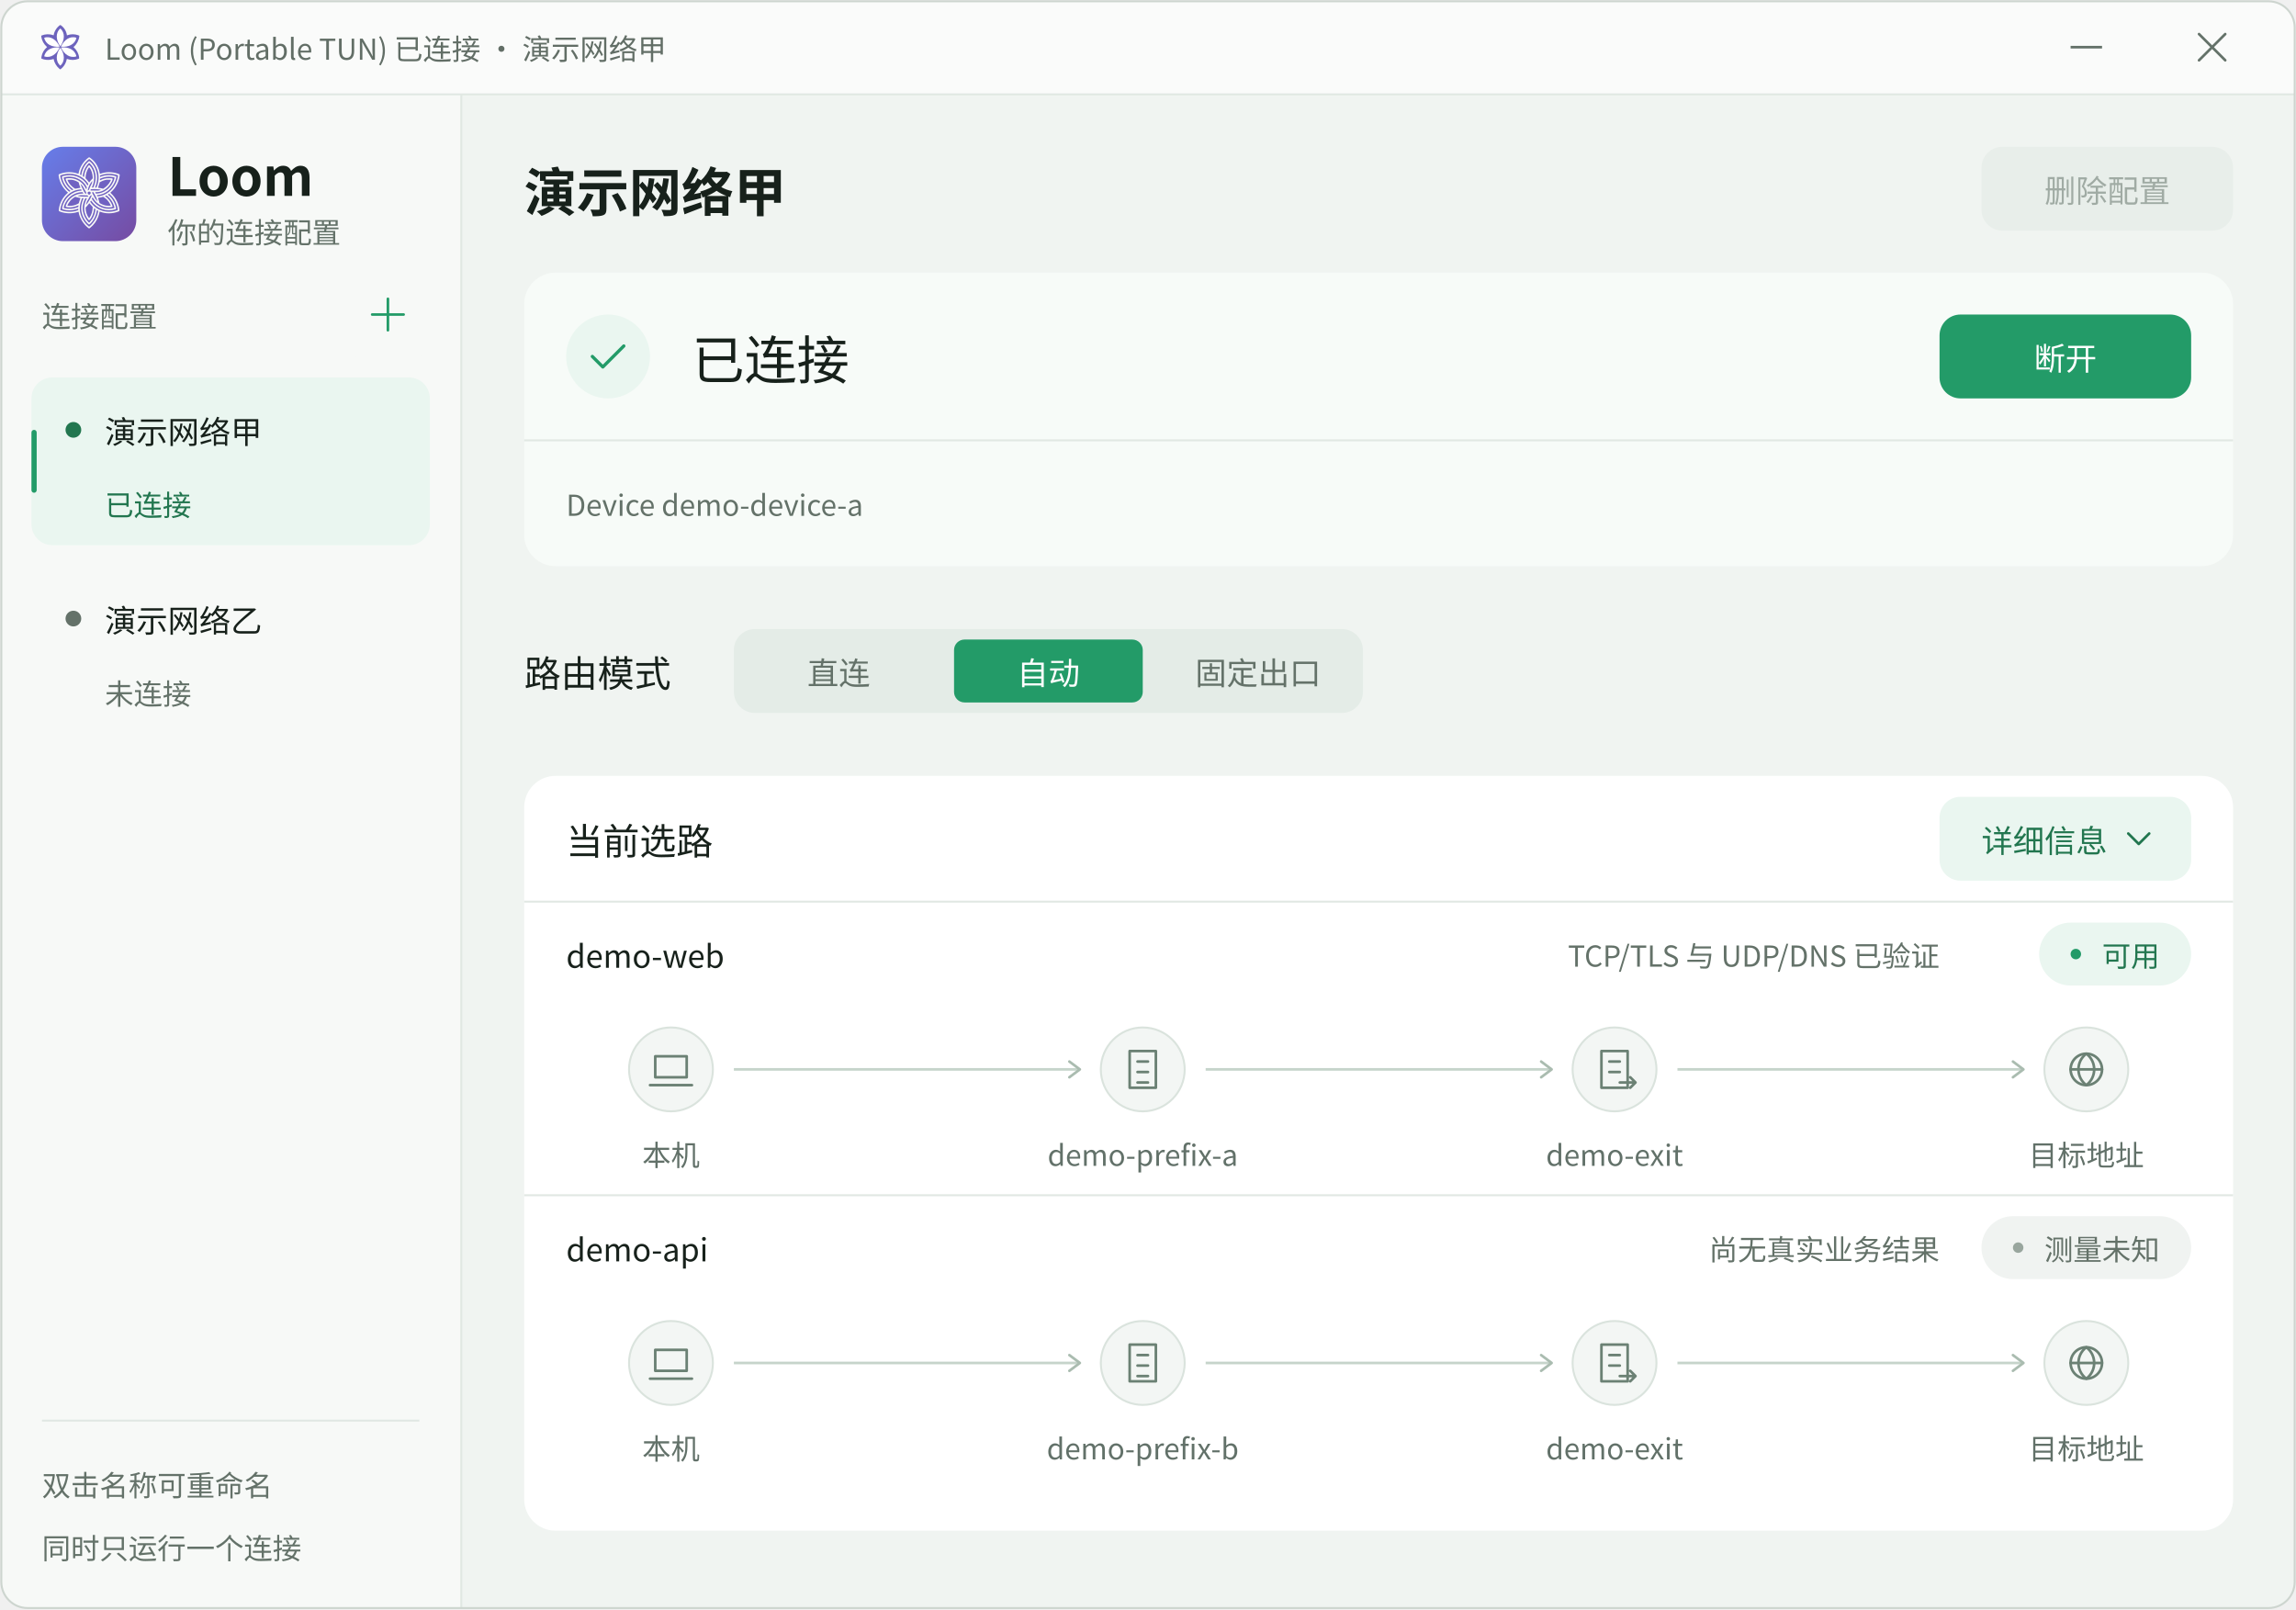
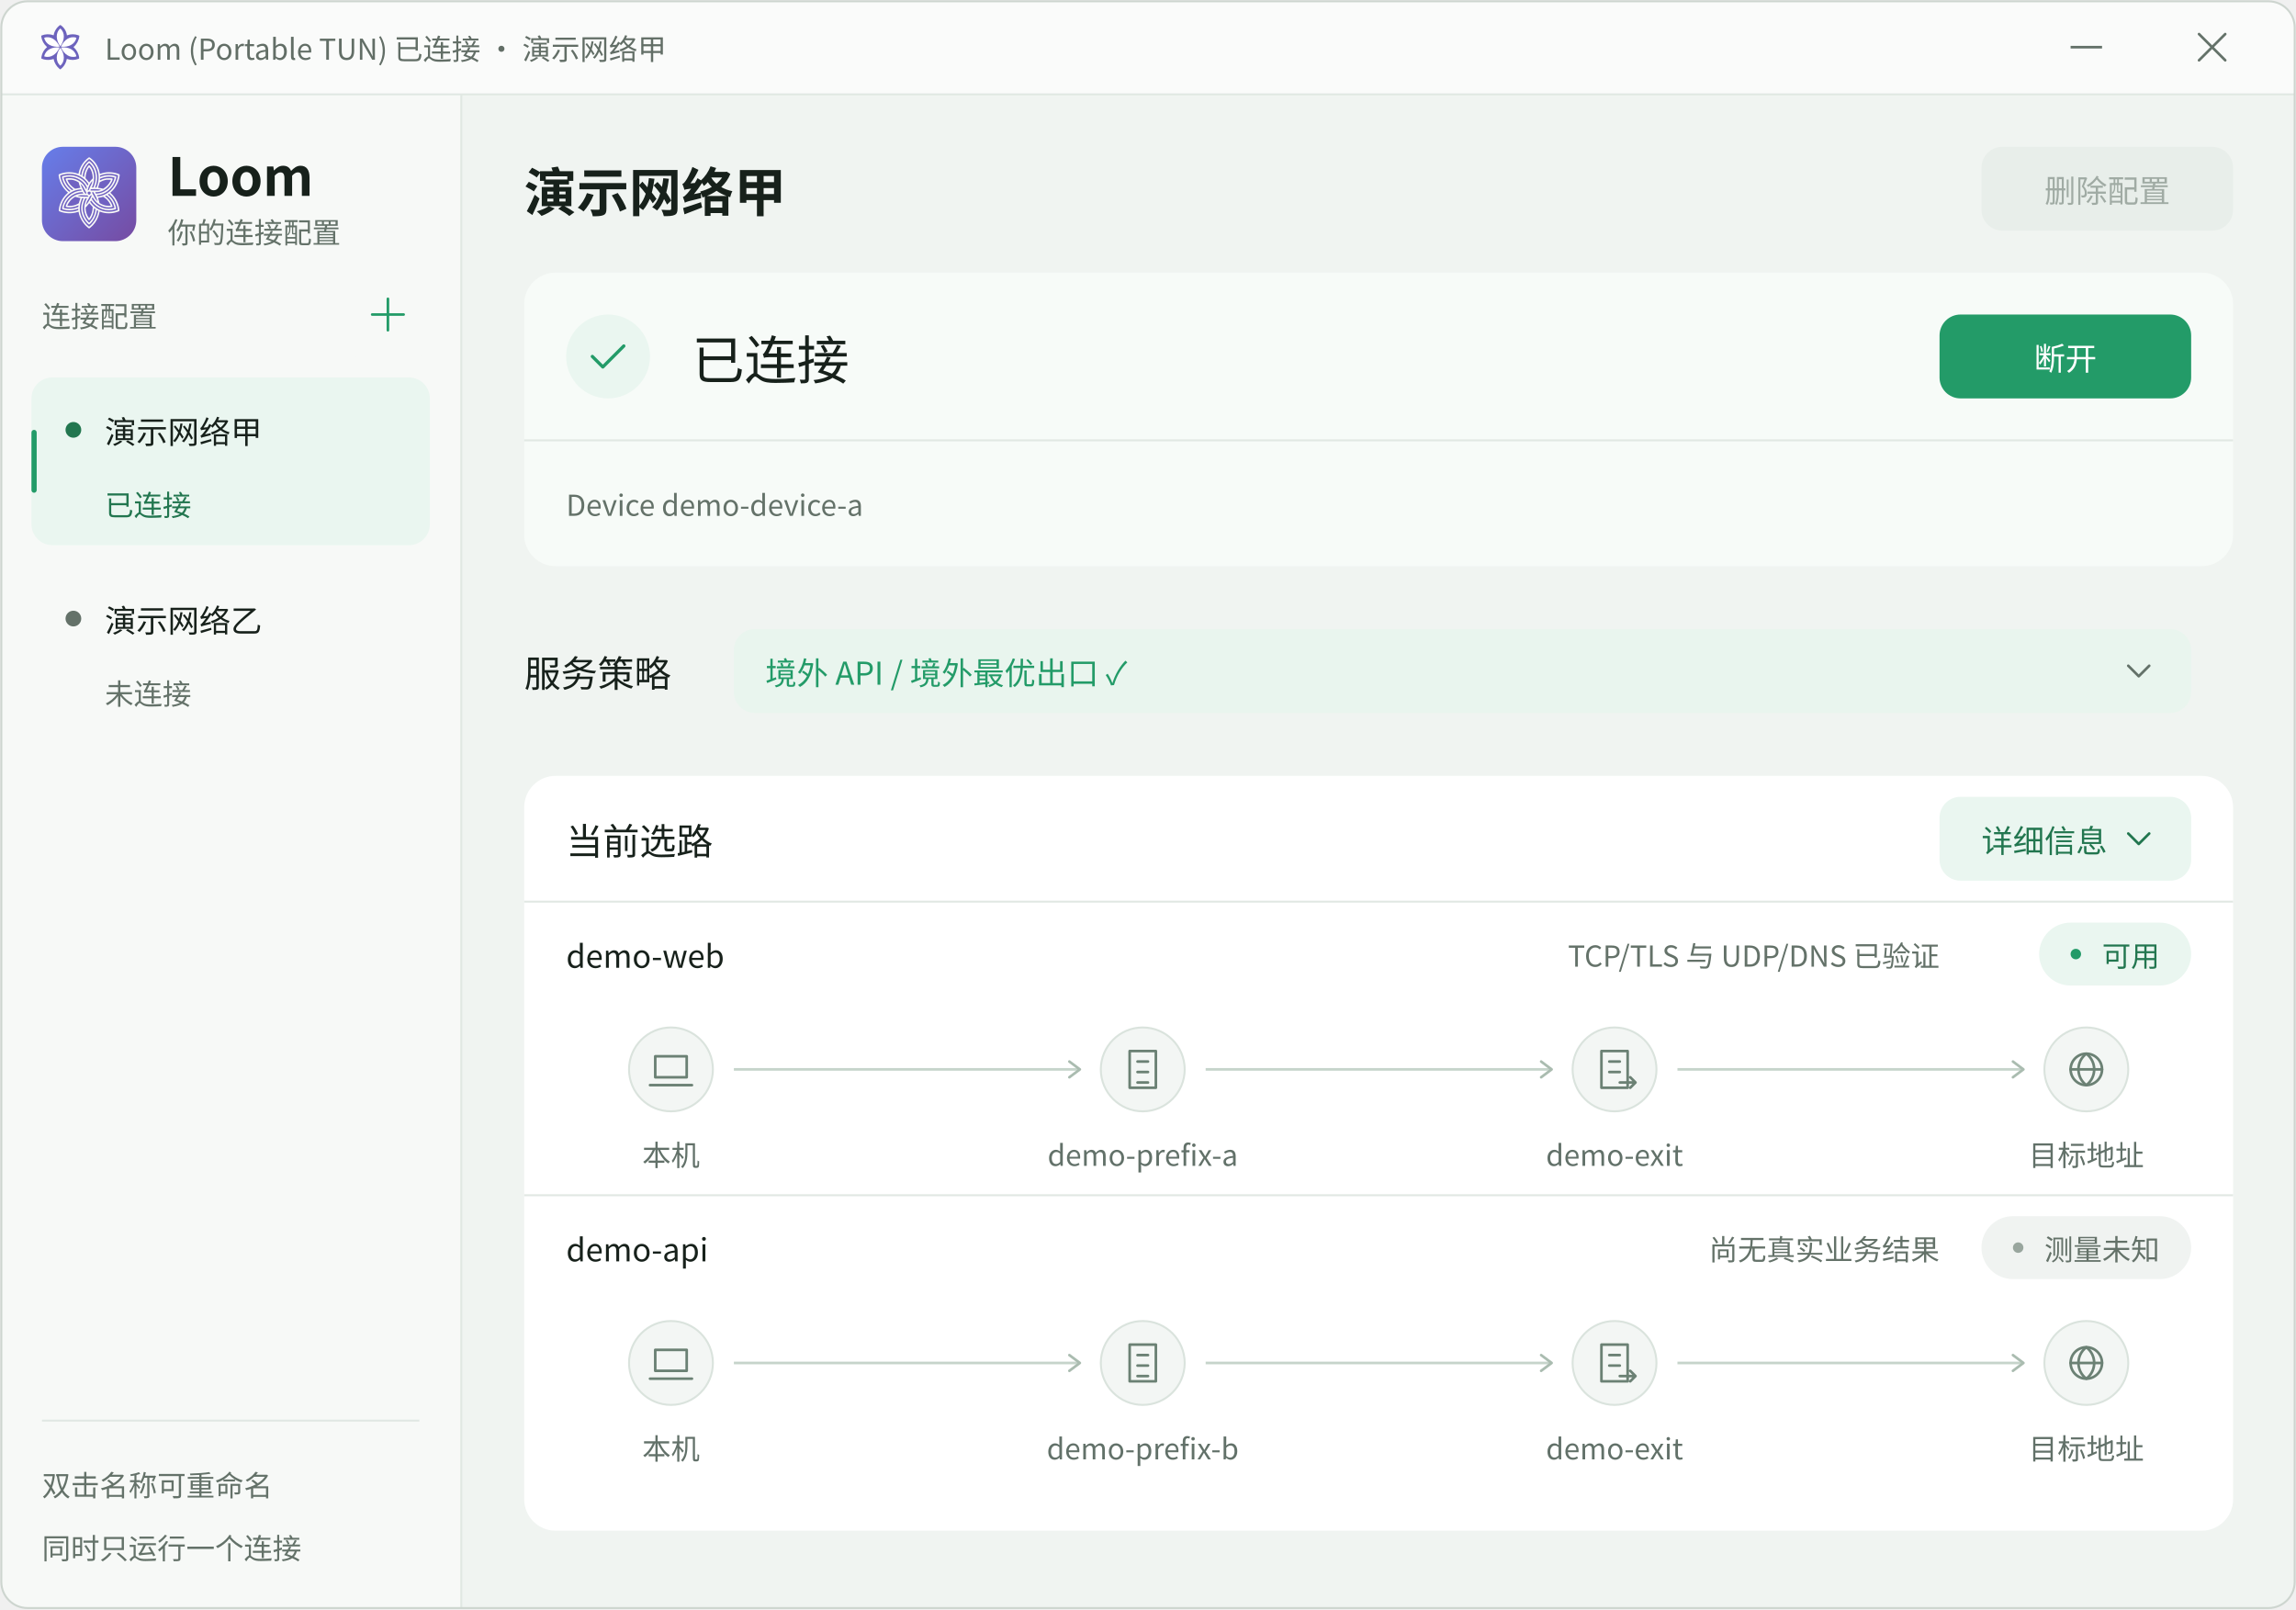
<svg xmlns="http://www.w3.org/2000/svg" width="876" height="614" viewBox="0 0 876 614" role="img" aria-labelledby="scene-title scene-description" font-family="'Segoe UI', 'Microsoft YaHei UI', 'Noto Sans CJK SC', sans-serif">
  <defs>
    <path id="loom-outline" d="M616 1108 c-67 -49 -118 -133 -129 -209 0 -6 0 -6 -14 -1 -75 27 -166 24 -239 -6 -13 -5 -14 -7 -11 -29 12 -80 53 -155 115 -211 l9 -8 -6 -5 c-61 -53 -100 -121 -114 -200 -5 -31 -5 -38 4 -42 57 -26 138 -34 203 -20 13 2 22 5 39 10 14 5 14 5 15 -2 9 -70 60 -155 121 -204 17 -15 18 -15 34 -2 47 37 87 93 107 151 7 20 16 52 16 60 0 4 1 4 12 0 72 -28 158 -27 236 3 17 6 17 7 15 27 -8 79 -49 159 -111 215 l-9 9 10 9 c61 53 105 139 114 219 2 15 1 16 -28 26 -75 25 -156 25 -227 -2 -4 -1 -8 -2 -8 -2 -1 0 -2 7 -3 15 -15 81 -60 152 -126 198 -12 9 -14 9 -25 1z" />
    <path id="petal-opening" d="M628 1040C520 945 535 790 628 660C721 790 736 945 628 1040Z" />
    <symbol id="loom-title-mark" viewBox="125 110 1005 1005">
      <g transform="translate(0 1254) scale(1 -1)">
        <use href="#loom-outline" fill="#6D63BD" />
        <use href="#petal-opening" fill="#FFFFFF" transform="rotate(0 628 644)" />
        <use href="#petal-opening" fill="#FFFFFF" transform="rotate(60 628 644)" />
        <use href="#petal-opening" fill="#FFFFFF" transform="rotate(120 628 644)" />
        <use href="#petal-opening" fill="#FFFFFF" transform="rotate(180 628 644)" />
        <use href="#petal-opening" fill="#FFFFFF" transform="rotate(240 628 644)" />
        <use href="#petal-opening" fill="#FFFFFF" transform="rotate(300 628 644)" />
      </g>
    </symbol>
    <linearGradient id="brand-bg" x1="0" y1="0" x2="1" y2="1">
      <stop offset="0" stop-color="#667EEA" />
      <stop offset="1" stop-color="#764BA2" />
    </linearGradient>
    <symbol id="loom-tile-mark" viewBox="0 0 1254 1254">
      <g transform="translate(0 1254) scale(1 -1)">
        <path d="M616 1108 c-67 -49 -118 -133 -129 -209 0 -6 0 -6 -14 -1 -75 27 -166 24 -239 -6 -13 -5 -14 -7 -11 -29 12 -80 53 -155 115 -211 l9 -8 -6 -5 c-61 -53 -100 -121 -114 -200 -5 -31 -5 -38 4 -42 57 -26 138 -34 203 -20 13 2 22 5 39 10 14 5 14 5 15 -2 9 -70 60 -155 121 -204 17 -15 18 -15 34 -2 47 37 87 93 107 151 7 20 16 52 16 60 0 4 1 4 12 0 72 -28 158 -27 236 3 17 6 17 7 15 27 -8 79 -49 159 -111 215 l-9 9 10 9 c61 53 105 139 114 219 2 15 1 16 -28 26 -75 25 -156 25 -227 -2 -4 -1 -8 -2 -8 -2 -1 0 -2 7 -3 15 -15 81 -60 152 -126 198 -12 9 -14 9 -25 1z" fill="#FAFAF7" />
        <path d="M639 1084 c105 -82 142 -225 92 -356 -7 -18 -7 -17 -16 -17 -4 0 -8 1 -8 1 -1 1 1 7 4 15 32 78 30 170 -5 243 -16 35 -40 66 -68 88 -9 8 -11 8 -20 0 -47 -39 -82 -103 -93 -169 -1 -7 -2 -12 -2 -13 -1 0 -17 8 -17 9 -1 1 4 27 7 40 13 44 37 89 68 124 15 16 44 43 47 43 0 0 5 -3 11 -8z" fill="#7062C2" />
        <path d="M638 1031 c77 -72 98 -200 50 -307 -3 -8 -5 -11 -7 -12 -2 -1 -17 -1 -18 0 -1 0 2 6 5 12 44 94 31 213 -31 278 -10 11 -12 10 -29 -12 -26 -36 -44 -83 -47 -128 0 -6 -1 -11 -1 -11 -1 0 -6 4 -16 11 -4 3 2 39 12 67 13 41 41 84 68 108 4 4 3 4 14 -6z" fill="#7062C2" />
        <path d="M635 973 c24 -33 37 -74 40 -124 l0 -15 -10 -10 c-11 -11 -23 -25 -32 -38 -6 -8 -5 -9 -13 3 -9 13 -19 24 -30 36 l-10 10 0 13 c3 48 18 94 42 128 6 7 6 7 13 -3z" fill="#7062C2" />
        <path d="M413 893 c79 -13 148 -56 193 -118 12 -17 11 -15 6 -26 -3 -6 -5 -10 -5 -10 0 0 -4 6 -9 13 -66 103 -190 147 -314 114 -20 -6 -21 -6 -14 -34 15 -60 54 -120 102 -158 9 -8 9 -7 0 -12 -9 -6 -8 -6 -18 2 -57 48 -97 120 -110 196 -2 14 -3 13 7 16 22 9 53 16 85 19 13 2 61 0 77 -2z" fill="#7062C2" />
        <path d="M923 895 c30 -3 83 -16 89 -22 2 -2 -7 -43 -14 -64 -34 -100 -109 -176 -200 -203 -23 -7 -59 -13 -61 -11 -2 2 -8 16 -8 16 0 1 7 2 16 2 74 9 136 45 185 108 27 35 49 81 57 120 4 17 3 19 -13 24 -62 19 -135 15 -193 -9 -9 -4 -9 -5 -9 7 l0 10 9 3 c25 10 56 17 83 19 9 1 50 1 59 0z" fill="#7062C2" />
        <path d="M400 854 c70 -9 134 -47 176 -104 7 -11 21 -34 21 -36 0 -2 -6 -24 -7 -25 0 -1 -4 5 -8 13 -38 76 -106 124 -190 134 -14 2 -49 1 -62 -1 -16 -3 -18 -5 -12 -21 14 -42 48 -88 87 -117 7 -5 13 -10 13 -10 0 -1 -17 -9 -18 -9 -5 0 -42 35 -56 52 -24 29 -46 72 -54 105 -3 11 -3 10 11 14 30 8 67 10 99 5z" fill="#7062C2" />
        <path d="M926 854 c13 -1 39 -7 40 -9 2 -2 -8 -34 -17 -55 -43 -93 -125 -152 -220 -158 l-11 0 -6 9 c-3 5 -5 9 -5 9 0 1 8 1 18 1 56 0 107 23 153 69 29 29 59 79 63 104 1 10 -11 13 -53 12 -42 0 -71 -6 -107 -24 -12 -6 -11 -6 -10 5 1 4 1 9 1 10 0 3 1 3 13 8 45 19 93 26 141 19z" fill="#7062C2" />
        <path d="M391 816 c30 -3 68 -16 91 -32 l6 -3 4 -15 c4 -16 10 -34 16 -47 4 -11 4 -11 -3 -11 -12 -2 -37 -6 -48 -9 -16 -4 -14 -4 -26 4 -38 25 -67 57 -86 96 -7 15 -7 16 0 17 10 1 36 1 46 0z" fill="#7062C2" />
        <path d="M914 816 c3 -2 2 -5 -4 -18 -19 -39 -53 -75 -89 -97 l-8 -5 -11 3 c-15 4 -33 8 -45 9 -6 1 -11 2 -11 2 -1 0 1 7 4 14 6 17 12 36 15 48 l1 9 9 5 c27 15 55 25 85 30 10 1 51 1 54 0z" fill="#7062C2" />
        <path d="M669 789 c-4 -19 -7 -27 -14 -39 -10 -18 -20 -39 -29 -64 -1 -4 -2 -5 -10 -9 -9 -5 -9 -5 -5 11 10 40 28 75 51 103 10 12 10 12 7 -2z" fill="#7062C2" />
        <path d="M529 746 c14 -16 17 -20 25 -37 8 -17 22 -42 30 -54 5 -9 6 -24 1 -26 -7 -2 -13 5 -35 46 -15 28 -35 75 -35 83 0 2 7 -4 14 -12z" fill="#7062C2" />
        <path d="M721 691 c25 -1 43 -3 61 -8 4 0 2 -2 -8 -5 -19 -6 -28 -7 -48 -6 -12 1 -29 1 -46 1 -36 -1 -37 -1 -33 11 2 7 1 6 24 7 12 0 23 1 26 1 2 0 13 0 24 -1z" fill="#7062C2" />
        <path d="M525 681 c5 -10 5 -10 -7 -10 -120 -9 -223 -101 -248 -221 -4 -22 -4 -23 11 -28 61 -19 132 -16 192 7 5 2 9 3 10 3 0 0 0 -5 0 -10 l1 -9 -9 -4 c-62 -24 -145 -25 -216 -1 -17 5 -16 4 -14 15 15 104 74 190 160 235 34 17 63 25 108 30 8 1 7 2 12 -7z" fill="#7062C2" />
        <path d="M638 655 l9 -4 0 -10 c1 -13 2 -12 -10 -19 l-9 -6 -10 6 -9 6 -1 11 0 11 9 5 c12 6 11 6 21 0z" fill="#7062C2" />
        <path d="M683 651 c0 -1 6 -10 12 -21 18 -30 29 -54 39 -82 6 -19 6 -19 -4 -9 -16 16 -22 25 -30 42 -7 14 -25 48 -30 54 -2 3 -3 15 -1 16 1 2 13 1 14 0z" fill="#7062C2" />
        <path d="M546 642 c3 -5 5 -9 5 -9 0 -1 -7 -1 -16 -1 -94 0 -185 -66 -216 -155 -7 -22 -6 -23 23 -27 44 -5 89 3 131 21 7 3 13 6 13 6 0 -1 -1 -5 -1 -11 l-1 -11 -11 -5 c-53 -22 -115 -26 -174 -12 -11 3 -10 3 -9 10 8 39 30 82 58 115 44 53 119 88 184 88 l9 0 5 -9z" fill="#7062C2" />
        <path d="M902 622 c45 -39 79 -92 96 -151 5 -19 10 -43 10 -51 l1 -7 -14 -5 c-89 -30 -180 -22 -253 22 -40 25 -68 49 -93 83 l-7 10 4 7 c7 13 6 12 12 3 73 -104 198 -148 317 -110 12 4 13 4 8 27 -9 42 -31 88 -59 123 -8 10 -33 35 -42 41 -6 5 -6 5 2 11 9 6 8 6 18 -3z" fill="#7062C2" />
        <path d="M542 610 c10 -1 27 -1 38 -1 l20 0 8 -5 c4 -2 8 -4 8 -5 0 0 -1 -2 -2 -4 l-1 -4 -43 0 c-45 1 -55 2 -81 7 -8 1 -14 3 -15 3 0 1 15 6 27 8 15 3 15 3 20 2 2 0 11 0 21 -1z" fill="#7062C2" />
        <path d="M661 609 c5 -9 -53 -107 -73 -125 -3 -3 -3 0 1 14 4 17 8 26 14 37 12 18 31 52 34 60 1 2 4 5 11 10 11 7 11 7 13 4z" fill="#7062C2" />
        <path d="M863 604 c48 -36 83 -90 98 -148 2 -7 3 -14 3 -14 -1 -1 -5 -3 -11 -4 -90 -23 -180 3 -247 69 -17 18 -42 51 -42 56 0 2 9 20 10 20 0 0 3 -4 5 -8 36 -66 102 -112 177 -124 12 -2 51 -2 64 0 19 4 21 5 17 17 -15 50 -55 103 -97 128 -1 1 -2 2 -2 2 0 1 17 10 19 10 0 0 3 -2 6 -4z" fill="#7062C2" />
        <path d="M458 585 c12 -4 37 -9 48 -11 8 0 7 0 3 -10 -5 -13 -13 -36 -16 -49 -3 -13 -2 -12 -19 -21 -38 -19 -72 -26 -112 -25 -22 1 -23 1 -23 5 3 13 23 45 41 67 16 18 58 49 64 48 1 -1 7 -2 14 -4z" fill="#7062C2" />
        <path d="M824 583 c35 -22 63 -53 81 -89 6 -12 11 -22 10 -23 -4 -3 -47 -2 -68 2 -26 5 -69 24 -82 35 0 1 -2 8 -4 17 -2 9 -6 23 -10 32 -6 19 -6 18 1 19 14 1 57 11 59 13 1 1 4 0 13 -6z" fill="#7062C2" />
        <path d="M553 570 c1 -1 1 -2 -2 -7 -11 -21 -21 -55 -26 -82 -15 -86 17 -180 82 -245 20 -20 19 -20 40 0 44 45 71 101 82 165 1 6 2 11 2 11 0 1 4 -1 9 -4 l8 -4 0 -5 c-11 -74 -51 -146 -110 -198 -12 -10 -10 -10 -21 -1 -77 65 -122 167 -113 259 3 34 14 74 26 103 l4 9 9 0 c5 0 9 0 10 -1z" fill="#7062C2" />
        <path d="M597 570 c0 -1 -4 -9 -8 -18 -43 -88 -35 -184 20 -258 15 -20 17 -21 27 -10 30 33 52 90 57 145 0 11 0 11 10 3 10 -7 9 -6 7 -19 -7 -62 -34 -117 -76 -161 l-7 -7 -8 8 c-51 50 -82 131 -77 200 3 35 12 70 28 103 l7 14 10 0 c5 0 10 0 10 0z" fill="#7062C2" />
        <path d="M639 493 c5 -6 14 -17 22 -24 l13 -14 0 -8 c0 -44 -14 -93 -38 -130 -9 -14 -9 -14 -13 -8 -26 35 -42 84 -42 127 l0 11 12 12 c11 12 22 25 31 38 3 4 6 7 6 7 0 0 4 -5 9 -11z" fill="#7062C2" />
      </g>
    </symbol>
    <clipPath id="window-clip">
      <rect x="0.5" y="0.5" width="875" height="613" rx="10" fill="none" />
    </clipPath>
    <clipPath id="content-clip">
      <rect x="200" y="52" width="652" height="561.5" fill="none" />
    </clipPath>
  </defs>
  <g clip-path="url(#window-clip)">
    <rect x="0" y="0" width="876" height="614" fill="#F0F4F1" />
    <rect x="0" y="36" width="176" height="578" fill="#F7F9F7" />
    <rect x="0" y="0" width="876" height="36" fill="#FAFBFA" />
    <line x1="0" y1="36" x2="876" y2="36" stroke="#E1E8E3" stroke-width="0.75" />
    <line x1="176" y1="36" x2="176" y2="614" stroke="#E1E8E3" stroke-width="0.75" />
    <use href="#loom-title-mark" x="14" y="9" width="18" height="18" />
    <text x="40" y="18" font-size="11" fill="#626E66" font-weight="400" text-anchor="start" dominant-baseline="central">Loom (Portable TUN) 已连接 · 演示网络甲</text>
    <line x1="790" y1="18" x2="802" y2="18" stroke="#647269" stroke-width="1" />
    <path d="M839 13l10 10m0-10l-10 10" fill="none" stroke="#647269" stroke-width="1" stroke-linecap="round" stroke-linejoin="round" />
    <rect x="16" y="56" width="36" height="36" rx="8" fill="url(#brand-bg)" />
    <use href="#loom-tile-mark" x="16" y="56" width="36" height="36" />
    <text x="64" y="66" font-size="20" fill="#17211B" font-weight="600" text-anchor="start" dominant-baseline="central">Loom</text>
    <text x="64" y="88" font-size="11" fill="#647269" font-weight="400" text-anchor="start" dominant-baseline="central">你的连接配置</text>
    <text x="16" y="120" font-size="11" fill="#647269" font-weight="500" text-anchor="start" dominant-baseline="central">连接配置</text>
    <g data-ui="icon-button">
      <rect x="132" y="104" width="32" height="32" rx="4" fill="#F7F9F7" />
      <path d="M142 120h12m-6-6v12" fill="none" stroke="#239B68" stroke-width="1" stroke-linecap="round" stroke-linejoin="round" />
    </g>
    <g data-ui="profile-row" data-selected="true">
      <rect x="12" y="144" width="152" height="64" rx="8" fill="#EAF6F0" />
      <rect x="12" y="164" width="2" height="24" rx="1" fill="#239B68" />
      <circle cx="28" cy="164" r="3" fill="#22764F" />
      <text x="40" y="164" font-size="12" fill="#17211B" font-weight="500" text-anchor="start" dominant-baseline="central">演示网络甲</text>
      <text x="40" y="192" font-size="11" fill="#22764F" font-weight="400" text-anchor="start" dominant-baseline="central">已连接</text>
    </g>
    <g data-ui="profile-row" data-selected="false">
      <circle cx="28" cy="236" r="3" fill="#647269" />
      <text x="40" y="236" font-size="12" fill="#17211B" font-weight="400" text-anchor="start" dominant-baseline="central">演示网络乙</text>
      <text x="40" y="264" font-size="11" fill="#647269" font-weight="400" text-anchor="start" dominant-baseline="central">未连接</text>
    </g>
    <line x1="16" y1="542" x2="160" y2="542" stroke="#E1E8E3" stroke-width="0.75" />
    <text x="16" y="566" font-size="11" fill="#647269" font-weight="400" text-anchor="start" dominant-baseline="central">双击名称可重命名</text>
    <text x="16" y="590" font-size="11" fill="#647269" font-weight="400" text-anchor="start" dominant-baseline="central">同时只运行一个连接</text>
    <g clip-path="url(#content-clip)" data-ui="scroll-content">
      <text x="200" y="72" font-size="20" fill="#17211B" font-weight="600" text-anchor="start" dominant-baseline="central">演示网络甲</text>
      <g data-ui="button" data-state="disabled">
        <rect x="756" y="56" width="96" height="32" rx="8" fill="#E8EEEA" />
        <text x="804.0" y="72.0" font-size="12" fill="#A0ABA4" font-weight="500" text-anchor="middle" dominant-baseline="central">删除配置</text>
      </g>
      <g data-ui="panel" data-kind="connection-summary">
        <rect x="200" y="104" width="652" height="112" rx="12" fill="#F7FBF8" />
        <circle cx="232" cy="136" r="16" fill="#EAF6F0" />
        <path d="M226 136l4 4 8-8" fill="none" stroke="#239B68" stroke-width="1.25" stroke-linecap="round" stroke-linejoin="round" />
        <text x="264" y="136" font-size="20" fill="#17211B" font-weight="500" text-anchor="start" dominant-baseline="central">已连接</text>
        <g data-ui="button" data-state="primary">
          <rect x="740" y="120" width="96" height="32" rx="8" fill="#239B68" />
          <text x="788.0" y="136.0" font-size="12" fill="#FFFFFF" font-weight="500" text-anchor="middle" dominant-baseline="central">断开</text>
        </g>
        <line x1="200" y1="168" x2="852" y2="168" stroke="#E1E8E3" stroke-width="0.75" data-ui="panel-divider" />
        <text x="216" y="192" font-size="11" fill="#647269" font-weight="400" text-anchor="start" dominant-baseline="central">Device  demo-device-a</text>
      </g>
-       <text x="200" y="256" font-size="14" fill="#17211B" font-weight="500" text-anchor="start" dominant-baseline="central">路由模式</text>
-       <g data-ui="segmented-control">
-         <rect x="280" y="240" width="240" height="32" rx="8" fill="#E4ECE7" />
-         <rect x="364" y="244" width="72" height="24" rx="4" fill="#239B68" data-ui="selected-segment" />
-         <text x="320" y="256" font-size="12" fill="#647269" font-weight="400" text-anchor="middle" dominant-baseline="central">直连</text>
-         <text x="400" y="256" font-size="12" fill="#FFFFFF" font-weight="500" text-anchor="middle" dominant-baseline="central">自动</text>
-         <text x="480" y="256" font-size="12" fill="#647269" font-weight="400" text-anchor="middle" dominant-baseline="central">固定出口</text>
+       <text x="200" y="256" font-size="14" fill="#17211B" font-weight="500" text-anchor="start" dominant-baseline="central">服务策略</text>
+       <g data-ui="service-policy-select">
+         <rect x="280" y="240" width="556" height="32" rx="8" fill="#E9F5EE" />
+         <text x="292" y="256" font-size="12" fill="#239B68" font-weight="400" text-anchor="start" dominant-baseline="central">境外 API / 境外最优出口 ✓</text>
+         <path d="M812 254l4 4 4-4" fill="none" stroke="#647269" stroke-width="1" stroke-linecap="round" stroke-linejoin="round" />
      </g>
      <g data-ui="panel" data-kind="routes">
        <rect x="200" y="296" width="652" height="288" rx="12" fill="#FFFFFF" />
        <text x="216" y="320" font-size="14" fill="#17211B" font-weight="500" text-anchor="start" dominant-baseline="central">当前选路</text>
        <g data-ui="button" data-state="tonal">
          <rect x="740" y="304" width="96" height="32" rx="8" fill="#EAF6F0" />
          <text x="780.0" y="320.0" font-size="12" fill="#22764F" font-weight="500" text-anchor="middle" dominant-baseline="central">详细信息</text>
          <path d="M812 318.0l4 4 4 -4" fill="none" stroke="#22764F" stroke-width="1" stroke-linecap="round" stroke-linejoin="round" />
        </g>
        <line x1="200" y1="344" x2="852" y2="344" stroke="#E1E8E3" stroke-width="0.75" data-ui="panel-divider" />
        <g data-ui="route-row" data-service="demo-web">
          <text x="216" y="364" font-size="12" fill="#17211B" font-weight="500" text-anchor="start" dominant-baseline="central">demo-web</text>
          <text x="740" y="364" font-size="11" fill="#647269" font-weight="400" text-anchor="end" dominant-baseline="central">TCP/TLS 与 UDP/DNS 已验证</text>
          <g data-ui="status-badge" data-state="available">
            <rect x="778" y="352" width="58" height="24" rx="12" fill="#EAF6F0" />
            <circle cx="792" cy="364" r="2" fill="#239B68" />
            <text x="802" y="364" font-size="11" fill="#22764F" font-weight="400" text-anchor="start" dominant-baseline="central">可用</text>
          </g>
          <line x1="280.0" y1="408" x2="412.0" y2="408" stroke="#C6D4CB" stroke-width="1" />
          <path d="M408.0 405l4 3-4 3" fill="none" stroke="#AABCB0" stroke-width="1" stroke-linecap="round" stroke-linejoin="round" />
          <line x1="460.0" y1="408" x2="592.0" y2="408" stroke="#C6D4CB" stroke-width="1" />
          <path d="M588.0 405l4 3-4 3" fill="none" stroke="#AABCB0" stroke-width="1" stroke-linecap="round" stroke-linejoin="round" />
          <line x1="640.0" y1="408" x2="772.0" y2="408" stroke="#C6D4CB" stroke-width="1" />
          <path d="M768.0 405l4 3-4 3" fill="none" stroke="#AABCB0" stroke-width="1" stroke-linecap="round" stroke-linejoin="round" />
          <circle cx="256.0" cy="408" r="16" fill="#F3F6F4" stroke="#DAE3DD" stroke-width="0.75" />
          <g transform="translate(256.0 408)">
            <path d="M-6-5H6v8H-6zM-8 6H8" fill="none" stroke="#6B8174" stroke-width="1" stroke-linecap="round" stroke-linejoin="round" />
          </g>
          <text x="256.0" y="440" font-size="11" fill="#627169" font-weight="400" text-anchor="middle" dominant-baseline="central">本机</text>
          <circle cx="436.0" cy="408" r="16" fill="#F3F6F4" stroke="#DAE3DD" stroke-width="0.75" />
          <g transform="translate(436.0 408)">
            <path d="M-5-7H5V7H-5zM-2-3H2M-2 1H2M-2 5H2" fill="none" stroke="#6B8174" stroke-width="1" stroke-linecap="round" stroke-linejoin="round" />
          </g>
          <text x="436.0" y="440" font-size="11" fill="#627169" font-weight="400" text-anchor="middle" dominant-baseline="central">demo-prefix-a</text>
          <circle cx="616.0" cy="408" r="16" fill="#F3F6F4" stroke="#DAE3DD" stroke-width="0.75" />
          <g transform="translate(616.0 408)">
            <path d="M-5-7H5V7H-5zM-2-3H2M-2 1H2M2 5H8m-2-2 2 2-2 2" fill="none" stroke="#6B8174" stroke-width="1" stroke-linecap="round" stroke-linejoin="round" />
          </g>
          <text x="616.0" y="440" font-size="11" fill="#627169" font-weight="400" text-anchor="middle" dominant-baseline="central">demo-exit</text>
          <circle cx="796.0" cy="408" r="16" fill="#F3F6F4" stroke="#DAE3DD" stroke-width="0.75" />
          <g transform="translate(796.0 408)">
            <circle cx="0" cy="0" r="6" fill="none" stroke="#6B8174" stroke-width="1" />
            <path d="M-6 0H6M0-6C-4-3-4 3 0 6C4 3 4-3 0-6" fill="none" stroke="#6B8174" stroke-width="1" stroke-linecap="round" stroke-linejoin="round" />
          </g>
          <text x="796.0" y="440" font-size="11" fill="#627169" font-weight="400" text-anchor="middle" dominant-baseline="central">目标地址</text>
        </g>
        <line x1="200" y1="456" x2="852" y2="456" stroke="#E1E8E3" stroke-width="0.75" data-ui="panel-divider" />
        <g data-ui="route-row" data-service="demo-api">
          <text x="216" y="476" font-size="12" fill="#17211B" font-weight="500" text-anchor="start" dominant-baseline="central">demo-api</text>
          <text x="740" y="476" font-size="11" fill="#647269" font-weight="400" text-anchor="end" dominant-baseline="central">尚无真实业务结果</text>
          <g data-ui="status-badge" data-state="unknown">
            <rect x="756" y="464" width="80" height="24" rx="12" fill="#F0F3F1" />
            <circle cx="770" cy="476" r="2" fill="#99A69E" />
            <text x="780" y="476" font-size="11" fill="#647269" font-weight="400" text-anchor="start" dominant-baseline="central">测量未知</text>
          </g>
          <line x1="280.0" y1="520" x2="412.0" y2="520" stroke="#C6D4CB" stroke-width="1" />
          <path d="M408.0 517l4 3-4 3" fill="none" stroke="#AABCB0" stroke-width="1" stroke-linecap="round" stroke-linejoin="round" />
          <line x1="460.0" y1="520" x2="592.0" y2="520" stroke="#C6D4CB" stroke-width="1" />
          <path d="M588.0 517l4 3-4 3" fill="none" stroke="#AABCB0" stroke-width="1" stroke-linecap="round" stroke-linejoin="round" />
          <line x1="640.0" y1="520" x2="772.0" y2="520" stroke="#C6D4CB" stroke-width="1" />
          <path d="M768.0 517l4 3-4 3" fill="none" stroke="#AABCB0" stroke-width="1" stroke-linecap="round" stroke-linejoin="round" />
          <circle cx="256.0" cy="520" r="16" fill="#F3F6F4" stroke="#DAE3DD" stroke-width="0.75" />
          <g transform="translate(256.0 520)">
            <path d="M-6-5H6v8H-6zM-8 6H8" fill="none" stroke="#6B8174" stroke-width="1" stroke-linecap="round" stroke-linejoin="round" />
          </g>
          <text x="256.0" y="552" font-size="11" fill="#627169" font-weight="400" text-anchor="middle" dominant-baseline="central">本机</text>
          <circle cx="436.0" cy="520" r="16" fill="#F3F6F4" stroke="#DAE3DD" stroke-width="0.75" />
          <g transform="translate(436.0 520)">
            <path d="M-5-7H5V7H-5zM-2-3H2M-2 1H2M-2 5H2" fill="none" stroke="#6B8174" stroke-width="1" stroke-linecap="round" stroke-linejoin="round" />
          </g>
          <text x="436.0" y="552" font-size="11" fill="#627169" font-weight="400" text-anchor="middle" dominant-baseline="central">demo-prefix-b</text>
          <circle cx="616.0" cy="520" r="16" fill="#F3F6F4" stroke="#DAE3DD" stroke-width="0.75" />
          <g transform="translate(616.0 520)">
            <path d="M-5-7H5V7H-5zM-2-3H2M-2 1H2M2 5H8m-2-2 2 2-2 2" fill="none" stroke="#6B8174" stroke-width="1" stroke-linecap="round" stroke-linejoin="round" />
          </g>
          <text x="616.0" y="552" font-size="11" fill="#627169" font-weight="400" text-anchor="middle" dominant-baseline="central">demo-exit</text>
          <circle cx="796.0" cy="520" r="16" fill="#F3F6F4" stroke="#DAE3DD" stroke-width="0.75" />
          <g transform="translate(796.0 520)">
            <circle cx="0" cy="0" r="6" fill="none" stroke="#6B8174" stroke-width="1" />
            <path d="M-6 0H6M0-6C-4-3-4 3 0 6C4 3 4-3 0-6" fill="none" stroke="#6B8174" stroke-width="1" stroke-linecap="round" stroke-linejoin="round" />
          </g>
          <text x="796.0" y="552" font-size="11" fill="#627169" font-weight="400" text-anchor="middle" dominant-baseline="central">目标地址</text>
        </g>
      </g>
    </g>
  </g>
  <rect x="0.5" y="0.5" width="875" height="613" rx="10" fill="none" stroke="#CDD5CF" stroke-width="0.75" />
</svg>
